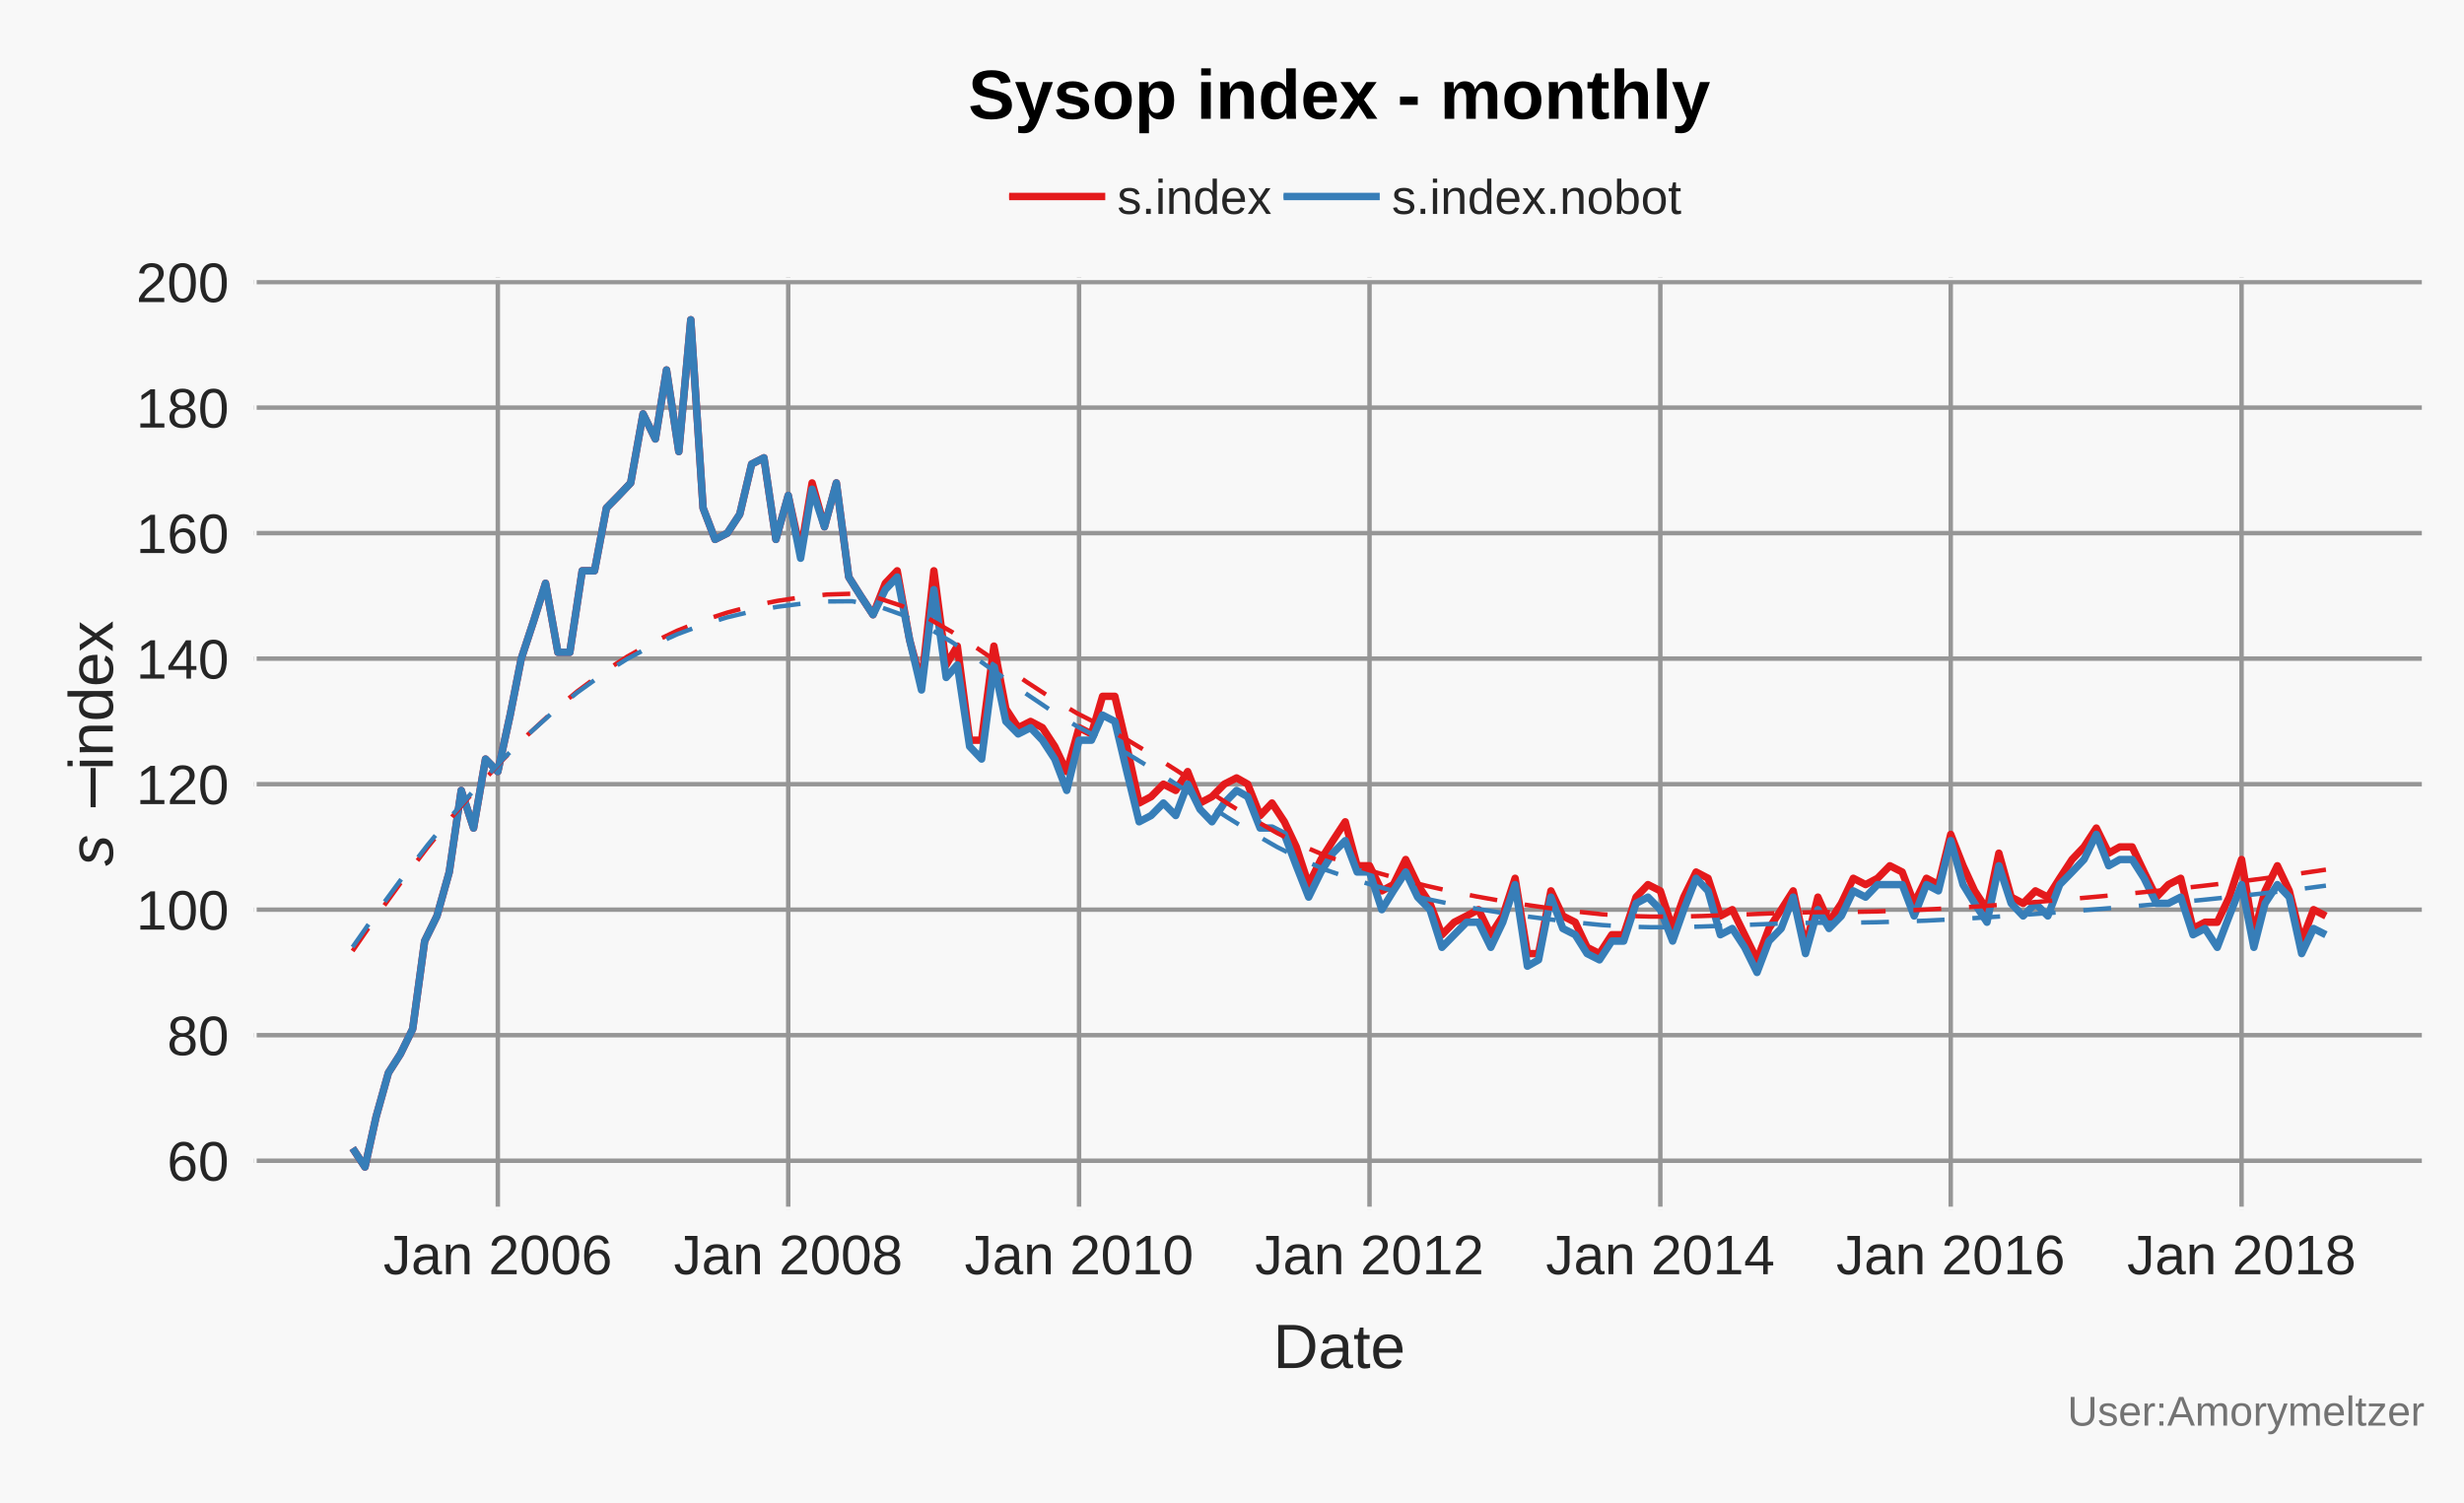
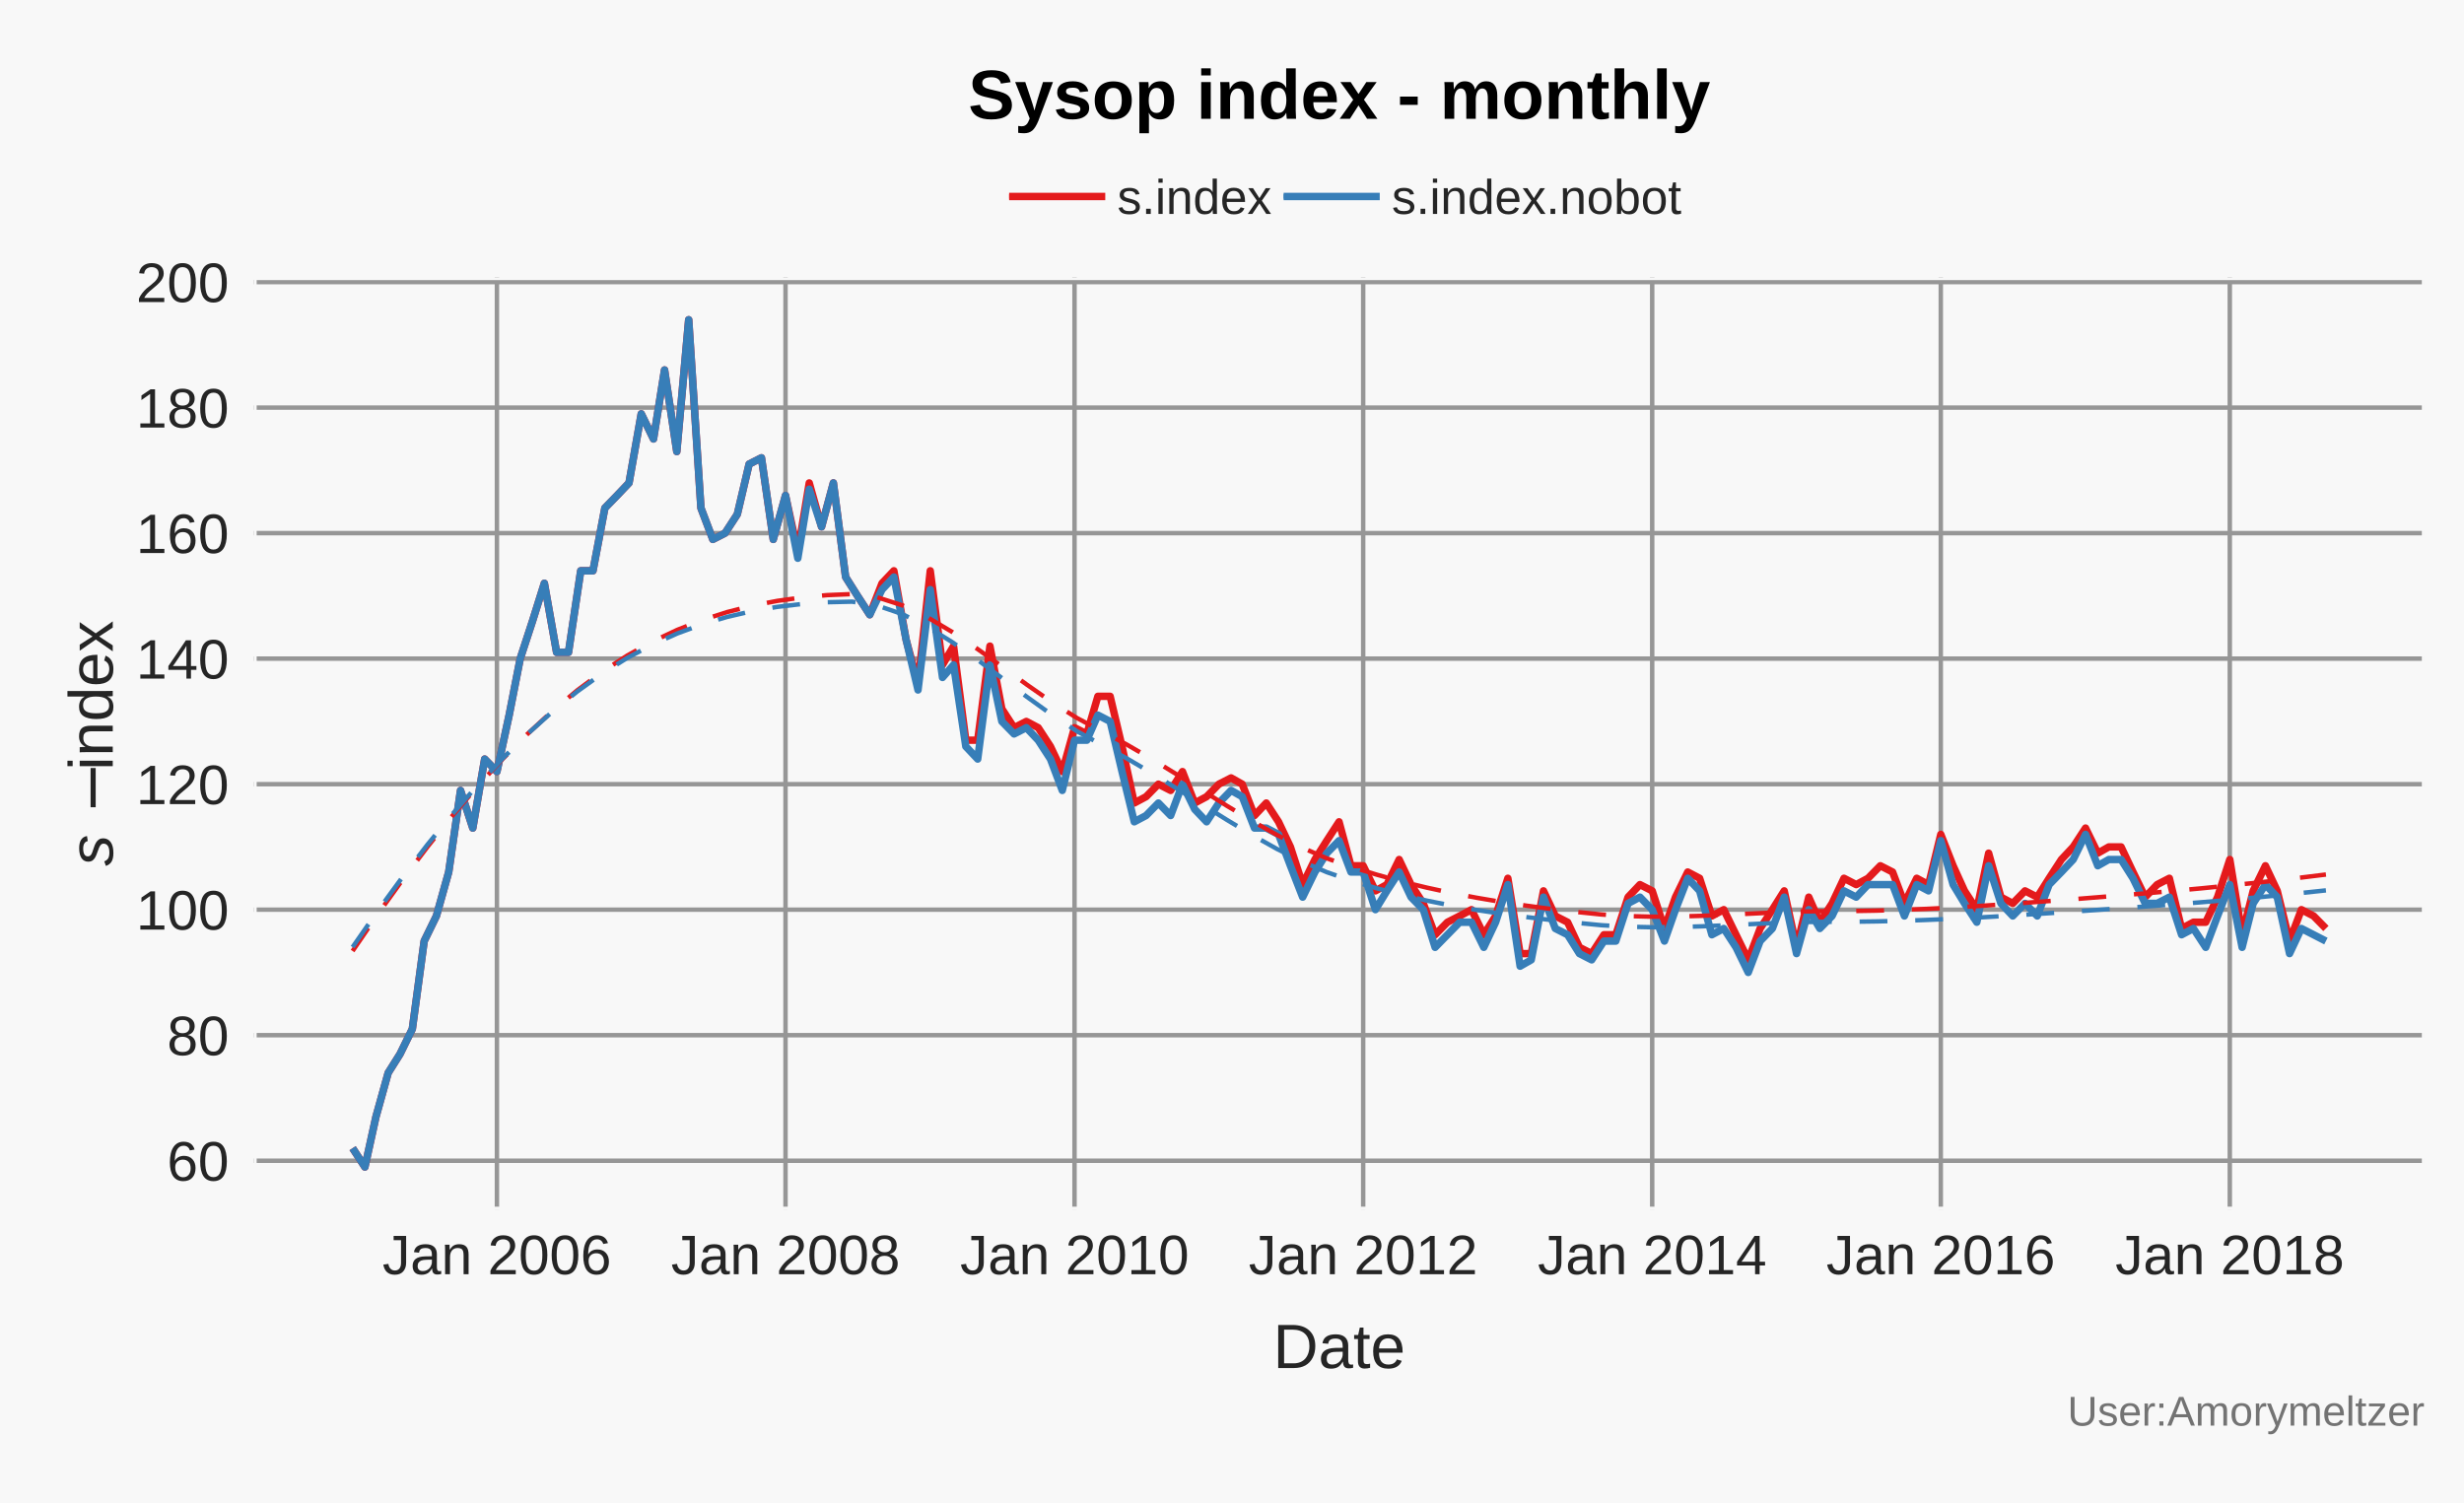
<svg xmlns="http://www.w3.org/2000/svg" viewBox="0 0 354.24 216.00">
  <defs>
    <style type="text/css">
    line, polyline, path, rect, circle {
      fill: none;
      stroke: #000000;
      stroke-linecap: round;
      stroke-linejoin: round;
      stroke-miterlimit: 10.00;
    }
  </style>
  </defs>
  <rect width="100%" height="100%" style="stroke: none; fill: #FFFFFF;" />
  <rect x="0.00" y="0.00" width="354.24" height="216.00" style="stroke-width: 0.78; stroke: #F8F8F8; fill: #F8F8F8;" />
  <defs>
    <clipPath id="cpMzYuNTA4OHwzNDguNTcxfDE3My44Njl8MzkuODc3Ng==">
      <rect x="36.51" y="39.88" width="312.06" height="133.99" />
    </clipPath>
  </defs>
  <rect x="36.51" y="39.88" width="312.06" height="133.99" style="stroke-width: 0.78; stroke: #F8F8F8; fill: #F8F8F8;" clip-path="url(#cpMzYuNTA4OHwzNDguNTcxfDE3My44Njl8MzkuODc3Ng==)" />
  <polyline points="36.51,166.88 348.57,166.88 " style="stroke-width: 0.64; stroke: #969696; stroke-linecap: butt;" clip-path="url(#cpMzYuNTA4OHwzNDguNTcxfDE3My44Njl8MzkuODc3Ng==)" />
  <polyline points="36.51,148.83 348.57,148.83 " style="stroke-width: 0.64; stroke: #969696; stroke-linecap: butt;" clip-path="url(#cpMzYuNTA4OHwzNDguNTcxfDE3My44Njl8MzkuODc3Ng==)" />
  <polyline points="36.51,130.78 348.57,130.78 " style="stroke-width: 0.64; stroke: #969696; stroke-linecap: butt;" clip-path="url(#cpMzYuNTA4OHwzNDguNTcxfDE3My44Njl8MzkuODc3Ng==)" />
  <polyline points="36.51,112.74 348.57,112.74 " style="stroke-width: 0.64; stroke: #969696; stroke-linecap: butt;" clip-path="url(#cpMzYuNTA4OHwzNDguNTcxfDE3My44Njl8MzkuODc3Ng==)" />
  <polyline points="36.51,94.69 348.57,94.69 " style="stroke-width: 0.64; stroke: #969696; stroke-linecap: butt;" clip-path="url(#cpMzYuNTA4OHwzNDguNTcxfDE3My44Njl8MzkuODc3Ng==)" />
  <polyline points="36.51,76.65 348.57,76.65 " style="stroke-width: 0.64; stroke: #969696; stroke-linecap: butt;" clip-path="url(#cpMzYuNTA4OHwzNDguNTcxfDE3My44Njl8MzkuODc3Ng==)" />
  <polyline points="36.51,58.60 348.57,58.60 " style="stroke-width: 0.64; stroke: #969696; stroke-linecap: butt;" clip-path="url(#cpMzYuNTA4OHwzNDguNTcxfDE3My44Njl8MzkuODc3Ng==)" />
  <polyline points="36.51,40.55 348.57,40.55 " style="stroke-width: 0.64; stroke: #969696; stroke-linecap: butt;" clip-path="url(#cpMzYuNTA4OHwzNDguNTcxfDE3My44Njl8MzkuODc3Ng==)" />
-   <polyline points="71.57,173.87 71.57,39.88 " style="stroke-width: 0.64; stroke: #969696; stroke-linecap: butt;" clip-path="url(#cpMzYuNTA4OHwzNDguNTcxfDE3My44Njl8MzkuODc3Ng==)" />
-   <polyline points="113.32,173.87 113.32,39.88 " style="stroke-width: 0.64; stroke: #969696; stroke-linecap: butt;" clip-path="url(#cpMzYuNTA4OHwzNDguNTcxfDE3My44Njl8MzkuODc3Ng==)" />
-   <polyline points="155.13,173.87 155.13,39.88 " style="stroke-width: 0.64; stroke: #969696; stroke-linecap: butt;" clip-path="url(#cpMzYuNTA4OHwzNDguNTcxfDE3My44Njl8MzkuODc3Ng==)" />
-   <polyline points="196.89,173.87 196.89,39.88 " style="stroke-width: 0.64; stroke: #969696; stroke-linecap: butt;" clip-path="url(#cpMzYuNTA4OHwzNDguNTcxfDE3My44Njl8MzkuODc3Ng==)" />
-   <polyline points="238.70,173.87 238.70,39.88 " style="stroke-width: 0.64; stroke: #969696; stroke-linecap: butt;" clip-path="url(#cpMzYuNTA4OHwzNDguNTcxfDE3My44Njl8MzkuODc3Ng==)" />
-   <polyline points="280.45,173.87 280.45,39.88 " style="stroke-width: 0.64; stroke: #969696; stroke-linecap: butt;" clip-path="url(#cpMzYuNTA4OHwzNDguNTcxfDE3My44Njl8MzkuODc3Ng==)" />
-   <polyline points="322.26,173.87 322.26,39.88 " style="stroke-width: 0.64; stroke: #969696; stroke-linecap: butt;" clip-path="url(#cpMzYuNTA4OHwzNDguNTcxfDE3My44Njl8MzkuODc3Ng==)" />
-   <polyline points="50.69,165.07 52.47,167.78 54.07,160.56 55.84,154.24 57.56,151.54 59.33,147.93 61.05,135.30 62.82,131.69 64.59,125.37 66.31,113.64 68.08,119.05 69.80,109.13 71.57,110.93 73.34,102.81 74.94,94.69 76.72,89.28 78.43,83.86 80.21,93.79 81.92,93.79 83.70,82.06 85.47,82.06 87.18,73.04 88.96,71.23 90.67,69.43 92.45,59.50 94.22,63.11 95.82,53.19 97.59,64.92 99.31,45.97 101.08,73.04 102.80,77.55 104.57,76.65 106.35,73.94 108.06,66.72 109.83,65.82 111.55,77.55 113.32,71.23 115.10,79.35 116.75,69.43 118.53,75.74 120.24,69.43 122.02,82.96 123.73,85.67 125.51,88.38 127.28,83.86 128.99,82.06 130.77,91.99 132.48,98.30 134.26,82.06 136.03,95.59 137.63,92.89 139.40,106.42 141.12,106.42 142.89,92.89 144.61,101.91 146.38,104.62 148.16,103.72 149.87,104.62 151.64,107.32 153.36,110.93 155.13,104.62 156.91,105.52 158.51,100.11 160.28,100.11 162.00,107.32 163.77,115.45 165.49,114.54 167.26,112.74 169.03,113.64 170.75,110.93 172.52,115.45 174.24,114.54 176.01,112.74 177.78,111.84 179.38,112.74 181.16,117.25 182.87,115.45 184.65,118.15 186.36,121.76 188.14,127.18 189.91,123.57 191.62,120.86 193.40,118.15 195.11,124.47 196.89,124.47 198.66,128.08 200.32,127.18 202.09,123.57 203.81,127.18 205.58,129.88 207.30,134.39 209.07,132.59 210.84,131.69 212.56,130.78 214.33,134.39 216.05,131.69 217.82,126.27 219.59,137.10 221.19,137.10 222.97,128.08 224.68,131.69 226.46,132.59 228.17,136.20 229.95,137.10 231.72,134.39 233.43,134.39 235.21,128.98 236.92,127.18 238.70,128.08 240.47,133.49 242.07,128.98 243.84,125.37 245.56,126.27 247.33,131.69 249.05,130.78 250.82,134.39 252.60,138.00 254.31,133.49 256.08,130.78 257.80,128.08 259.57,136.20 261.35,128.98 262.95,132.59 264.72,129.88 266.44,126.27 268.21,127.18 269.93,126.27 271.70,124.47 273.47,125.37 275.19,129.88 276.96,126.27 278.68,127.18 280.45,119.96 282.22,124.47 283.88,128.08 285.66,130.78 287.37,122.66 289.14,128.98 290.86,129.88 292.63,128.08 294.41,128.98 296.12,126.27 297.89,123.57 299.61,121.76 301.38,119.05 303.16,122.66 304.76,121.76 306.53,121.76 308.25,125.37 310.02,128.98 311.74,127.18 313.51,126.27 315.28,133.49 317.00,132.59 318.77,132.59 320.49,128.98 322.26,123.57 324.03,134.39 325.64,128.08 327.41,124.47 329.12,128.08 330.90,135.30 332.61,130.78 334.39,131.69 " style="stroke-width: 1.07; stroke: #E41A1C; stroke-linecap: butt;" clip-path="url(#cpMzYuNTA4OHwzNDguNTcxfDE3My44Njl8MzkuODc3Ng==)" />
-   <polyline points="50.69,165.07 52.47,167.78 54.07,160.56 55.84,154.24 57.56,151.54 59.33,147.93 61.05,135.30 62.82,131.69 64.59,125.37 66.31,113.64 68.08,119.05 69.80,109.13 71.57,110.93 73.34,102.81 74.94,94.69 76.72,89.28 78.43,83.86 80.21,93.79 81.92,93.79 83.70,82.06 85.47,82.06 87.18,73.04 88.96,71.23 90.67,69.43 92.45,59.50 94.22,63.11 95.82,53.19 97.59,64.92 99.31,45.97 101.08,73.04 102.80,77.55 104.57,76.65 106.35,73.94 108.06,66.72 109.83,65.82 111.55,77.55 113.32,71.23 115.10,80.26 116.75,70.33 118.53,75.74 120.24,69.43 122.02,82.96 123.73,85.67 125.51,88.38 127.28,84.77 128.99,82.96 130.77,91.99 132.48,99.20 134.26,84.77 136.03,97.40 137.63,95.59 139.40,107.32 141.12,109.13 142.89,95.59 144.61,103.72 146.38,105.52 148.16,104.62 149.87,106.42 151.64,109.13 153.36,113.64 155.13,106.42 156.91,106.42 158.51,102.81 160.28,103.72 162.00,110.93 163.77,118.15 165.49,117.25 167.26,115.45 169.03,117.25 170.75,112.74 172.52,116.35 174.24,118.15 176.01,115.45 177.78,113.64 179.38,114.54 181.16,119.05 182.87,119.05 184.65,119.96 186.36,124.47 188.14,128.98 189.91,125.37 191.62,122.66 193.40,120.86 195.11,125.37 196.89,125.37 198.66,130.78 200.32,128.08 202.09,125.37 203.81,128.98 205.58,130.78 207.30,136.20 209.07,134.39 210.84,132.59 212.56,132.59 214.33,136.20 216.05,132.59 217.82,127.18 219.59,138.91 221.19,138.00 222.97,128.98 224.68,133.49 226.46,134.39 228.17,137.10 229.95,138.00 231.72,135.30 233.43,135.30 235.21,129.88 236.92,128.98 238.70,130.78 240.47,135.30 242.07,130.78 243.84,126.27 245.56,128.08 247.33,134.39 249.05,133.49 250.82,136.20 252.60,139.81 254.31,135.30 256.08,133.49 257.80,128.98 259.57,137.10 261.35,130.78 262.95,133.49 264.72,131.69 266.44,128.08 268.21,128.98 269.93,127.18 271.70,127.18 273.47,127.18 275.19,131.69 276.96,127.18 278.68,128.08 280.45,120.86 282.22,127.18 283.88,129.88 285.66,132.59 287.37,124.47 289.14,129.88 290.86,131.69 292.63,129.88 294.41,131.69 296.12,127.18 297.89,125.37 299.61,123.57 301.38,119.96 303.16,124.47 304.76,123.57 306.53,123.57 308.25,126.27 310.02,129.88 311.74,129.88 313.51,128.98 315.28,134.39 317.00,133.49 318.77,136.20 320.49,131.69 322.26,127.18 324.03,136.20 325.64,129.88 327.41,127.18 329.12,128.98 330.90,137.10 332.61,133.49 334.39,134.39 " style="stroke-width: 1.07; stroke: #377EB8; stroke-linecap: butt;" clip-path="url(#cpMzYuNTA4OHwzNDguNTcxfDE3My44Njl8MzkuODc3Ng==)" />
-   <polyline points="50.69,136.73 54.28,131.51 57.88,126.54 61.47,121.82 65.06,117.36 68.65,113.18 72.24,109.28 75.83,105.68 79.42,102.37 83.01,99.38 86.60,96.72 90.19,94.39 93.79,92.38 97.38,90.67 100.97,89.24 104.56,88.07 108.15,87.12 111.74,86.39 115.33,85.85 118.92,85.47 122.51,85.36 126.11,85.94 129.70,87.13 133.29,88.82 136.88,90.87 140.47,93.18 144.06,95.63 147.65,98.08 151.24,100.42 154.83,102.54 158.42,104.37 162.02,106.34 165.61,108.51 169.20,110.79 172.79,113.13 176.38,115.45 179.97,117.67 183.56,119.74 187.15,121.57 190.74,123.10 194.34,124.34 197.93,125.45 201.52,126.46 205.11,127.36 208.70,128.17 212.29,128.89 215.88,129.53 219.47,130.10 223.06,130.61 226.65,131.06 230.25,131.44 233.84,131.68 237.43,131.78 241.02,131.78 244.61,131.70 248.20,131.57 251.79,131.43 255.38,131.29 258.97,131.18 262.57,131.13 266.16,131.11 269.75,131.04 273.34,130.92 276.93,130.76 280.52,130.57 284.11,130.34 287.70,130.08 291.29,129.80 294.88,129.50 298.48,129.18 302.07,128.86 305.66,128.52 309.25,128.16 312.84,127.79 316.43,127.39 320.02,126.97 323.61,126.53 327.20,126.06 330.80,125.56 334.39,125.03 " style="stroke-width: 0.64; stroke: #E41A1C; stroke-dasharray: 4.00,4.00; stroke-linecap: butt;" clip-path="url(#cpMzYuNTA4OHwzNDguNTcxfDE3My44Njl8MzkuODc3Ng==)" />
-   <polyline points="50.69,136.17 54.28,131.03 57.88,126.14 61.47,121.50 65.06,117.12 68.65,113.02 72.24,109.20 75.83,105.68 79.42,102.46 83.01,99.55 86.60,96.97 90.19,94.72 93.79,92.80 97.38,91.18 100.97,89.84 104.56,88.75 108.15,87.89 111.74,87.24 115.33,86.78 118.92,86.47 122.51,86.44 126.11,87.11 129.70,88.39 133.29,90.18 136.88,92.33 140.47,94.74 144.06,97.28 147.65,99.82 151.24,102.24 154.83,104.42 158.42,106.30 162.02,108.32 165.61,110.51 169.20,112.81 172.79,115.15 176.38,117.47 179.97,119.69 183.56,121.75 187.15,123.58 190.74,125.11 194.34,126.34 197.93,127.43 201.52,128.39 205.11,129.24 208.70,129.99 212.29,130.65 215.88,131.23 219.47,131.75 223.06,132.21 226.65,132.63 230.25,132.99 233.84,133.22 237.43,133.31 241.02,133.30 244.61,133.21 248.20,133.08 251.79,132.94 255.38,132.80 258.97,132.69 262.57,132.66 266.16,132.65 269.75,132.59 273.34,132.49 276.93,132.36 280.52,132.18 284.11,131.98 287.70,131.75 291.29,131.50 294.88,131.24 298.48,130.96 302.07,130.67 305.66,130.38 309.25,130.07 312.84,129.74 316.43,129.40 320.02,129.03 323.61,128.64 327.20,128.23 330.80,127.80 334.39,127.33 " style="stroke-width: 0.64; stroke: #377EB8; stroke-dasharray: 4.00,4.00; stroke-linecap: butt;" clip-path="url(#cpMzYuNTA4OHwzNDguNTcxfDE3My44Njl8MzkuODc3Ng==)" />
+   <polyline points="71.44,173.87 71.44,39.88 " style="stroke-width: 0.64; stroke: #969696; stroke-linecap: butt;" clip-path="url(#cpMzYuNTA4OHwzNDguNTcxfDE3My44Njl8MzkuODc3Ng==)" />
+   <polyline points="112.93,173.87 112.93,39.88 " style="stroke-width: 0.64; stroke: #969696; stroke-linecap: butt;" clip-path="url(#cpMzYuNTA4OHwzNDguNTcxfDE3My44Njl8MzkuODc3Ng==)" />
+   <polyline points="154.48,173.87 154.48,39.88 " style="stroke-width: 0.64; stroke: #969696; stroke-linecap: butt;" clip-path="url(#cpMzYuNTA4OHwzNDguNTcxfDE3My44Njl8MzkuODc3Ng==)" />
+   <polyline points="195.98,173.87 195.98,39.88 " style="stroke-width: 0.64; stroke: #969696; stroke-linecap: butt;" clip-path="url(#cpMzYuNTA4OHwzNDguNTcxfDE3My44Njl8MzkuODc3Ng==)" />
+   <polyline points="237.53,173.87 237.53,39.88 " style="stroke-width: 0.64; stroke: #969696; stroke-linecap: butt;" clip-path="url(#cpMzYuNTA4OHwzNDguNTcxfDE3My44Njl8MzkuODc3Ng==)" />
+   <polyline points="279.02,173.87 279.02,39.88 " style="stroke-width: 0.64; stroke: #969696; stroke-linecap: butt;" clip-path="url(#cpMzYuNTA4OHwzNDguNTcxfDE3My44Njl8MzkuODc3Ng==)" />
+   <polyline points="320.57,173.87 320.57,39.88 " style="stroke-width: 0.64; stroke: #969696; stroke-linecap: butt;" clip-path="url(#cpMzYuNTA4OHwzNDguNTcxfDE3My44Njl8MzkuODc3Ng==)" />
+   <polyline points="50.69,165.07 52.46,167.78 54.05,160.56 55.81,154.24 57.51,151.54 59.28,147.93 60.98,135.30 62.74,131.69 64.51,125.37 66.21,113.64 67.97,119.05 69.68,109.13 71.44,110.93 73.20,102.81 74.79,94.69 76.56,89.28 78.26,83.86 80.02,93.79 81.73,93.79 83.49,82.06 85.25,82.06 86.96,73.04 88.72,71.23 90.43,69.43 92.19,59.50 93.95,63.11 95.54,53.19 97.30,64.92 99.01,45.97 100.77,73.04 102.48,77.55 104.24,76.65 106.00,73.94 107.70,66.72 109.47,65.82 111.17,77.55 112.93,71.23 114.70,79.35 116.34,69.43 118.11,75.74 119.81,69.43 121.57,82.96 123.28,85.67 125.04,88.38 126.80,83.86 128.51,82.06 130.27,91.99 131.98,98.30 133.74,82.06 135.50,95.59 137.09,92.89 138.85,106.42 140.56,106.42 142.32,92.89 144.03,101.91 145.79,104.62 147.55,103.72 149.26,104.62 151.02,107.32 152.72,110.93 154.48,104.62 156.25,105.52 157.84,100.11 159.60,100.11 161.31,107.32 163.07,115.45 164.77,114.54 166.54,112.74 168.30,113.64 170.00,110.93 171.76,115.45 173.47,114.54 175.23,112.74 176.99,111.84 178.59,112.74 180.35,117.25 182.05,115.45 183.81,118.15 185.52,121.76 187.28,127.18 189.04,123.57 190.75,120.86 192.51,118.15 194.22,124.47 195.98,124.47 197.74,128.08 199.39,127.18 201.15,123.57 202.86,127.18 204.62,129.88 206.32,134.39 208.09,132.59 209.85,131.69 211.55,130.78 213.32,134.39 215.02,131.69 216.78,126.27 218.54,137.10 220.14,137.10 221.90,128.08 223.60,131.69 225.37,132.59 227.07,136.20 228.83,137.10 230.59,134.39 232.30,134.39 234.06,128.98 235.77,127.18 237.53,128.08 239.29,133.49 240.88,128.98 242.64,125.37 244.35,126.27 246.11,131.69 247.82,130.78 249.58,134.39 251.34,138.00 253.05,133.49 254.81,130.78 256.51,128.08 258.28,136.20 260.04,128.98 261.63,132.59 263.39,129.88 265.10,126.27 266.86,127.18 268.56,126.27 270.33,124.47 272.09,125.37 273.79,129.88 275.56,126.27 277.26,127.18 279.02,119.96 280.79,124.47 282.43,128.08 284.20,130.78 285.90,122.66 287.66,128.98 289.37,129.88 291.13,128.08 292.89,128.98 294.60,126.27 296.36,123.57 298.06,121.76 299.83,119.05 301.59,122.66 303.18,121.76 304.94,121.76 306.65,125.37 308.41,128.98 310.12,127.18 311.88,126.27 313.64,133.49 315.34,132.59 317.11,132.59 318.81,128.98 320.57,123.57 322.34,134.39 323.93,128.08 325.69,124.47 327.39,128.08 329.16,135.30 330.86,130.78 332.62,131.69 334.39,133.49 " style="stroke-width: 1.07; stroke: #E41A1C; stroke-linecap: butt;" clip-path="url(#cpMzYuNTA4OHwzNDguNTcxfDE3My44Njl8MzkuODc3Ng==)" />
+   <polyline points="50.69,165.07 52.46,167.78 54.05,160.56 55.81,154.24 57.51,151.54 59.28,147.93 60.98,135.30 62.74,131.69 64.51,125.37 66.21,113.64 67.97,119.05 69.68,109.13 71.44,110.93 73.20,102.81 74.79,94.69 76.56,89.28 78.26,83.86 80.02,93.79 81.73,93.79 83.49,82.06 85.25,82.06 86.96,73.04 88.72,71.23 90.43,69.43 92.19,59.50 93.95,63.11 95.54,53.19 97.30,64.92 99.01,45.97 100.77,73.04 102.48,77.55 104.24,76.65 106.00,73.94 107.70,66.72 109.47,65.82 111.17,77.55 112.93,71.23 114.70,80.26 116.34,70.33 118.11,75.74 119.81,69.43 121.57,82.96 123.28,85.67 125.04,88.38 126.80,84.77 128.51,82.96 130.27,91.99 131.98,99.20 133.74,84.77 135.50,97.40 137.09,95.59 138.85,107.32 140.56,109.13 142.32,95.59 144.03,103.72 145.79,105.52 147.55,104.62 149.26,106.42 151.02,109.13 152.72,113.64 154.48,106.42 156.25,106.42 157.84,102.81 159.60,103.72 161.31,110.93 163.07,118.15 164.77,117.25 166.54,115.45 168.30,117.25 170.00,112.74 171.76,116.35 173.47,118.15 175.23,115.45 176.99,113.64 178.59,114.54 180.35,119.05 182.05,119.05 183.81,119.96 185.52,124.47 187.28,128.98 189.04,125.37 190.75,122.66 192.51,120.86 194.22,125.37 195.98,125.37 197.74,130.78 199.39,128.08 201.15,125.37 202.86,128.98 204.62,130.78 206.32,136.20 208.09,134.39 209.85,132.59 211.55,132.59 213.32,136.20 215.02,132.59 216.78,127.18 218.54,138.91 220.14,138.00 221.90,128.98 223.60,133.49 225.37,134.39 227.07,137.10 228.83,138.00 230.59,135.30 232.30,135.30 234.06,129.88 235.77,128.98 237.53,130.78 239.29,135.30 240.88,130.78 242.64,126.27 244.35,128.08 246.11,134.39 247.82,133.49 249.58,136.20 251.34,139.81 253.05,135.30 254.81,133.49 256.51,128.98 258.28,137.10 260.04,130.78 261.63,133.49 263.39,131.69 265.10,128.08 266.86,128.98 268.56,127.18 270.33,127.18 272.09,127.18 273.79,131.69 275.56,127.18 277.26,128.08 279.02,120.86 280.79,127.18 282.43,129.88 284.20,132.59 285.90,124.47 287.66,129.88 289.37,131.69 291.13,129.88 292.89,131.69 294.60,127.18 296.36,125.37 298.06,123.57 299.83,119.96 301.59,124.47 303.18,123.57 304.94,123.57 306.65,126.27 308.41,129.88 310.12,129.88 311.88,128.98 313.64,134.39 315.34,133.49 317.11,136.20 318.81,131.69 320.57,127.18 322.34,136.20 323.93,129.88 325.69,127.18 327.39,128.98 329.16,137.10 330.86,133.49 332.62,134.39 334.39,135.30 " style="stroke-width: 1.07; stroke: #377EB8; stroke-linecap: butt;" clip-path="url(#cpMzYuNTA4OHwzNDguNTcxfDE3My44Njl8MzkuODc3Ng==)" />
+   <polyline points="50.69,136.73 54.28,131.48 57.88,126.48 61.47,121.73 65.06,117.25 68.65,113.05 72.24,109.14 75.83,105.53 79.42,102.22 83.01,99.23 86.60,96.56 90.19,94.24 93.79,92.24 97.38,90.55 100.97,89.14 104.56,87.99 108.15,87.08 111.74,86.39 115.33,85.89 118.92,85.56 122.51,85.41 126.11,85.87 129.70,87.02 133.29,88.72 136.88,90.85 140.47,93.26 144.06,95.84 147.65,98.45 151.24,100.95 154.83,103.23 158.42,105.14 162.02,107.06 165.61,109.15 169.20,111.35 172.79,113.61 176.38,115.85 179.97,118.01 183.56,120.03 187.15,121.85 190.74,123.40 194.34,124.66 197.93,125.75 201.52,126.74 205.11,127.61 208.70,128.39 212.29,129.07 215.88,129.68 219.47,130.21 223.06,130.69 226.65,131.11 230.25,131.48 233.84,131.70 237.43,131.79 241.02,131.77 244.61,131.67 248.20,131.52 251.79,131.35 255.38,131.18 258.97,131.05 262.57,130.99 266.16,130.98 269.75,130.92 273.34,130.81 276.93,130.67 280.52,130.49 284.11,130.28 287.70,130.04 291.29,129.79 294.88,129.52 298.48,129.25 302.07,128.96 305.66,128.67 309.25,128.37 312.84,128.05 316.43,127.72 320.02,127.36 323.61,126.99 327.20,126.60 330.80,126.17 334.39,125.73 " style="stroke-width: 0.64; stroke: #E41A1C; stroke-dasharray: 4.00,4.00; stroke-linecap: butt;" clip-path="url(#cpMzYuNTA4OHwzNDguNTcxfDE3My44Njl8MzkuODc3Ng==)" />
+   <polyline points="50.69,136.17 54.28,131.00 57.88,126.08 61.47,121.41 65.06,117.02 68.65,112.90 72.24,109.07 75.83,105.53 79.42,102.31 83.01,99.40 86.60,96.82 90.19,94.58 93.79,92.67 97.38,91.07 100.97,89.75 104.56,88.69 108.15,87.86 111.74,87.25 115.33,86.83 118.92,86.58 122.51,86.50 126.11,87.05 129.70,88.28 133.29,90.08 136.88,92.31 140.47,94.82 144.06,97.50 147.65,100.20 151.24,102.78 154.83,105.13 158.42,107.10 162.02,109.05 165.61,111.16 169.20,113.38 172.79,115.63 176.38,117.87 179.97,120.03 183.56,122.04 187.15,123.85 190.74,125.39 194.34,126.64 197.93,127.71 201.52,128.66 205.11,129.48 208.70,130.20 212.29,130.83 215.88,131.37 219.47,131.85 223.06,132.28 226.65,132.67 230.25,133.02 233.84,133.23 237.43,133.31 241.02,133.29 244.61,133.18 248.20,133.03 251.79,132.86 255.38,132.69 258.97,132.57 262.57,132.52 266.16,132.52 269.75,132.47 273.34,132.39 276.93,132.26 280.52,132.11 284.11,131.93 287.70,131.72 291.29,131.50 294.88,131.27 298.48,131.03 302.07,130.78 305.66,130.53 309.25,130.27 312.84,130.00 316.43,129.72 320.02,129.42 323.61,129.10 327.20,128.76 330.80,128.39 334.39,128.01 " style="stroke-width: 0.64; stroke: #377EB8; stroke-dasharray: 4.00,4.00; stroke-linecap: butt;" clip-path="url(#cpMzYuNTA4OHwzNDguNTcxfDE3My44Njl8MzkuODc3Ng==)" />
  <rect x="36.51" y="39.88" width="312.06" height="133.99" style="stroke-width: 0.78; stroke: #F8F8F8;" clip-path="url(#cpMzYuNTA4OHwzNDguNTcxfDE3My44Njl8MzkuODc3Ng==)" />
  <defs>
    <clipPath id="cpMHwzNTQuMjR8MjE2fDA=">
      <rect x="0.00" y="0.00" width="354.24" height="216.00" />
    </clipPath>
  </defs>
  <g clip-path="url(#cpMHwzNTQuMjR8MjE2fDA=)">
    <text x="24.02" y="169.74" style="font-size: 8.00px; fill: #252525; font-family: Arial;" textLength="8.90px" lengthAdjust="spacingAndGlyphs">60</text>
  </g>
  <g clip-path="url(#cpMHwzNTQuMjR8MjE2fDA=)">
    <text x="24.02" y="151.70" style="font-size: 8.00px; fill: #252525; font-family: Arial;" textLength="8.90px" lengthAdjust="spacingAndGlyphs">80</text>
  </g>
  <g clip-path="url(#cpMHwzNTQuMjR8MjE2fDA=)">
    <text x="19.57" y="133.65" style="font-size: 8.00px; fill: #252525; font-family: Arial;" textLength="13.35px" lengthAdjust="spacingAndGlyphs">100</text>
  </g>
  <g clip-path="url(#cpMHwzNTQuMjR8MjE2fDA=)">
    <text x="19.57" y="115.61" style="font-size: 8.00px; fill: #252525; font-family: Arial;" textLength="13.35px" lengthAdjust="spacingAndGlyphs">120</text>
  </g>
  <g clip-path="url(#cpMHwzNTQuMjR8MjE2fDA=)">
    <text x="19.57" y="97.56" style="font-size: 8.00px; fill: #252525; font-family: Arial;" textLength="13.35px" lengthAdjust="spacingAndGlyphs">140</text>
  </g>
  <g clip-path="url(#cpMHwzNTQuMjR8MjE2fDA=)">
    <text x="19.57" y="79.51" style="font-size: 8.00px; fill: #252525; font-family: Arial;" textLength="13.35px" lengthAdjust="spacingAndGlyphs">160</text>
  </g>
  <g clip-path="url(#cpMHwzNTQuMjR8MjE2fDA=)">
    <text x="19.57" y="61.47" style="font-size: 8.00px; fill: #252525; font-family: Arial;" textLength="13.35px" lengthAdjust="spacingAndGlyphs">180</text>
  </g>
  <g clip-path="url(#cpMHwzNTQuMjR8MjE2fDA=)">
    <text x="19.57" y="43.42" style="font-size: 8.00px; fill: #252525; font-family: Arial;" textLength="13.35px" lengthAdjust="spacingAndGlyphs">200</text>
  </g>
  <g clip-path="url(#cpMHwzNTQuMjR8MjE2fDA=)">
-     <text x="55.11" y="183.19" style="font-size: 8.00px; fill: #252525; font-family: Arial;" textLength="32.92px" lengthAdjust="spacingAndGlyphs">Jan 2006</text>
+     <text x="54.98" y="183.19" style="font-size: 8.00px; fill: #252525; font-family: Arial;" textLength="32.92px" lengthAdjust="spacingAndGlyphs">Jan 2006</text>
  </g>
  <g clip-path="url(#cpMHwzNTQuMjR8MjE2fDA=)">
-     <text x="96.86" y="183.19" style="font-size: 8.00px; fill: #252525; font-family: Arial;" textLength="32.92px" lengthAdjust="spacingAndGlyphs">Jan 2008</text>
+     <text x="96.48" y="183.19" style="font-size: 8.00px; fill: #252525; font-family: Arial;" textLength="32.92px" lengthAdjust="spacingAndGlyphs">Jan 2008</text>
  </g>
  <g clip-path="url(#cpMHwzNTQuMjR8MjE2fDA=)">
-     <text x="138.67" y="183.19" style="font-size: 8.00px; fill: #252525; font-family: Arial;" textLength="32.92px" lengthAdjust="spacingAndGlyphs">Jan 2010</text>
+     <text x="138.03" y="183.19" style="font-size: 8.00px; fill: #252525; font-family: Arial;" textLength="32.92px" lengthAdjust="spacingAndGlyphs">Jan 2010</text>
  </g>
  <g clip-path="url(#cpMHwzNTQuMjR8MjE2fDA=)">
-     <text x="180.43" y="183.19" style="font-size: 8.00px; fill: #252525; font-family: Arial;" textLength="32.92px" lengthAdjust="spacingAndGlyphs">Jan 2012</text>
+     <text x="179.52" y="183.19" style="font-size: 8.00px; fill: #252525; font-family: Arial;" textLength="32.92px" lengthAdjust="spacingAndGlyphs">Jan 2012</text>
  </g>
  <g clip-path="url(#cpMHwzNTQuMjR8MjE2fDA=)">
-     <text x="222.24" y="183.19" style="font-size: 8.00px; fill: #252525; font-family: Arial;" textLength="32.92px" lengthAdjust="spacingAndGlyphs">Jan 2014</text>
+     <text x="221.07" y="183.19" style="font-size: 8.00px; fill: #252525; font-family: Arial;" textLength="32.92px" lengthAdjust="spacingAndGlyphs">Jan 2014</text>
  </g>
  <g clip-path="url(#cpMHwzNTQuMjR8MjE2fDA=)">
-     <text x="263.99" y="183.19" style="font-size: 8.00px; fill: #252525; font-family: Arial;" textLength="32.92px" lengthAdjust="spacingAndGlyphs">Jan 2016</text>
+     <text x="262.56" y="183.19" style="font-size: 8.00px; fill: #252525; font-family: Arial;" textLength="32.92px" lengthAdjust="spacingAndGlyphs">Jan 2016</text>
  </g>
  <g clip-path="url(#cpMHwzNTQuMjR8MjE2fDA=)">
-     <text x="305.80" y="183.19" style="font-size: 8.00px; fill: #252525; font-family: Arial;" textLength="32.92px" lengthAdjust="spacingAndGlyphs">Jan 2018</text>
+     <text x="304.11" y="183.19" style="font-size: 8.00px; fill: #252525; font-family: Arial;" textLength="32.92px" lengthAdjust="spacingAndGlyphs">Jan 2018</text>
  </g>
  <g clip-path="url(#cpMHwzNTQuMjR8MjE2fDA=)">
    <text x="183.03" y="196.68" style="font-size: 9.00px; fill: #252525; font-family: Arial;" textLength="19.01px" lengthAdjust="spacingAndGlyphs">Date</text>
  </g>
  <g clip-path="url(#cpMHwzNTQuMjR8MjE2fDA=)">
    <text transform="translate(16.21,124.51) rotate(-90)" style="font-size: 9.00px; font-style: italic; fill: #252525; font-family: Arial;" textLength="4.50px" lengthAdjust="spacingAndGlyphs">s</text>
  </g>
  <g clip-path="url(#cpMHwzNTQuMjR8MjE2fDA=)">
    <text transform="translate(16.21,120.01) rotate(-90)" style="font-size: 9.00px; fill: #252525; font-family: Symbol;" textLength="3.00px" lengthAdjust="spacingAndGlyphs"> </text>
  </g>
  <g clip-path="url(#cpMHwzNTQuMjR8MjE2fDA=)">
    <text transform="translate(16.21,117.01) rotate(-90)" style="font-size: 9.00px; fill: #252525; font-family: Symbol;" textLength="5.00px" lengthAdjust="spacingAndGlyphs">−</text>
  </g>
  <g clip-path="url(#cpMHwzNTQuMjR8MjE2fDA=)">
    <text transform="translate(16.21,110.76) rotate(-90)" style="font-size: 9.00px; fill: #252525; font-family: Arial;" textLength="2.00px" lengthAdjust="spacingAndGlyphs">i</text>
  </g>
  <g clip-path="url(#cpMHwzNTQuMjR8MjE2fDA=)">
    <text transform="translate(16.21,108.76) rotate(-90)" style="font-size: 9.00px; fill: #252525; font-family: Arial;" textLength="5.01px" lengthAdjust="spacingAndGlyphs">n</text>
  </g>
  <g clip-path="url(#cpMHwzNTQuMjR8MjE2fDA=)">
    <text transform="translate(16.21,103.75) rotate(-90)" style="font-size: 9.00px; fill: #252525; font-family: Arial;" textLength="5.01px" lengthAdjust="spacingAndGlyphs">d</text>
  </g>
  <g clip-path="url(#cpMHwzNTQuMjR8MjE2fDA=)">
    <text transform="translate(16.21,98.75) rotate(-90)" style="font-size: 9.00px; fill: #252525; font-family: Arial;" textLength="5.01px" lengthAdjust="spacingAndGlyphs">e</text>
  </g>
  <g clip-path="url(#cpMHwzNTQuMjR8MjE2fDA=)">
    <text transform="translate(16.21,93.74) rotate(-90)" style="font-size: 9.00px; fill: #252525; font-family: Arial;" textLength="4.50px" lengthAdjust="spacingAndGlyphs">x</text>
  </g>
  <rect x="143.35" y="24.59" width="98.38" height="7.32" style="stroke-width: 0.78; stroke: none; fill: #F8F8F8;" clip-path="url(#cpMHwzNTQuMjR8MjE2fDA=)" />
  <rect x="143.35" y="19.61" width="17.28" height="17.28" style="stroke-width: 0.78; stroke: none; fill: #F8F8F8;" clip-path="url(#cpMHwzNTQuMjR8MjE2fDA=)" />
  <line x1="145.08" y1="28.25" x2="158.90" y2="28.25" style="stroke-width: 1.07; stroke: #E41A1C; stroke-linecap: butt;" clip-path="url(#cpMHwzNTQuMjR8MjE2fDA=)" />
  <line x1="145.08" y1="28.25" x2="158.90" y2="28.25" style="stroke-width: 0.64; stroke: #E41A1C; stroke-dasharray: 4.00,4.00; stroke-linecap: butt;" clip-path="url(#cpMHwzNTQuMjR8MjE2fDA=)" />
  <rect x="182.81" y="19.61" width="17.28" height="17.28" style="stroke-width: 0.78; stroke: none; fill: #F8F8F8;" clip-path="url(#cpMHwzNTQuMjR8MjE2fDA=)" />
  <line x1="184.54" y1="28.25" x2="198.36" y2="28.25" style="stroke-width: 1.07; stroke: #377EB8; stroke-linecap: butt;" clip-path="url(#cpMHwzNTQuMjR8MjE2fDA=)" />
  <line x1="184.54" y1="28.25" x2="198.36" y2="28.25" style="stroke-width: 0.64; stroke: #377EB8; stroke-dasharray: 4.00,4.00; stroke-linecap: butt;" clip-path="url(#cpMHwzNTQuMjR8MjE2fDA=)" />
  <g clip-path="url(#cpMHwzNTQuMjR8MjE2fDA=)">
    <text x="160.63" y="30.76" style="font-size: 7.00px; fill: #252525; font-family: Arial;" textLength="22.18px" lengthAdjust="spacingAndGlyphs">s.index</text>
  </g>
  <g clip-path="url(#cpMHwzNTQuMjR8MjE2fDA=)">
    <text x="200.09" y="30.76" style="font-size: 7.00px; fill: #252525; font-family: Arial;" textLength="41.64px" lengthAdjust="spacingAndGlyphs">s.index.nobot</text>
  </g>
  <g clip-path="url(#cpMHwzNTQuMjR8MjE2fDA=)">
    <text x="139.20" y="17.08" style="font-size: 10.00px; font-weight: bold; font-family: Arial;" textLength="106.68px" lengthAdjust="spacingAndGlyphs">Sysop index - monthly</text>
  </g>
  <g clip-path="url(#cpMHwzNTQuMjR8MjE2fDA=)">
    <text x="297.23" y="204.96" style="font-size: 6.00px; fill: #737373; font-family: Arial;" textLength="51.34px" lengthAdjust="spacingAndGlyphs">User:Amorymeltzer</text>
  </g>
</svg>
